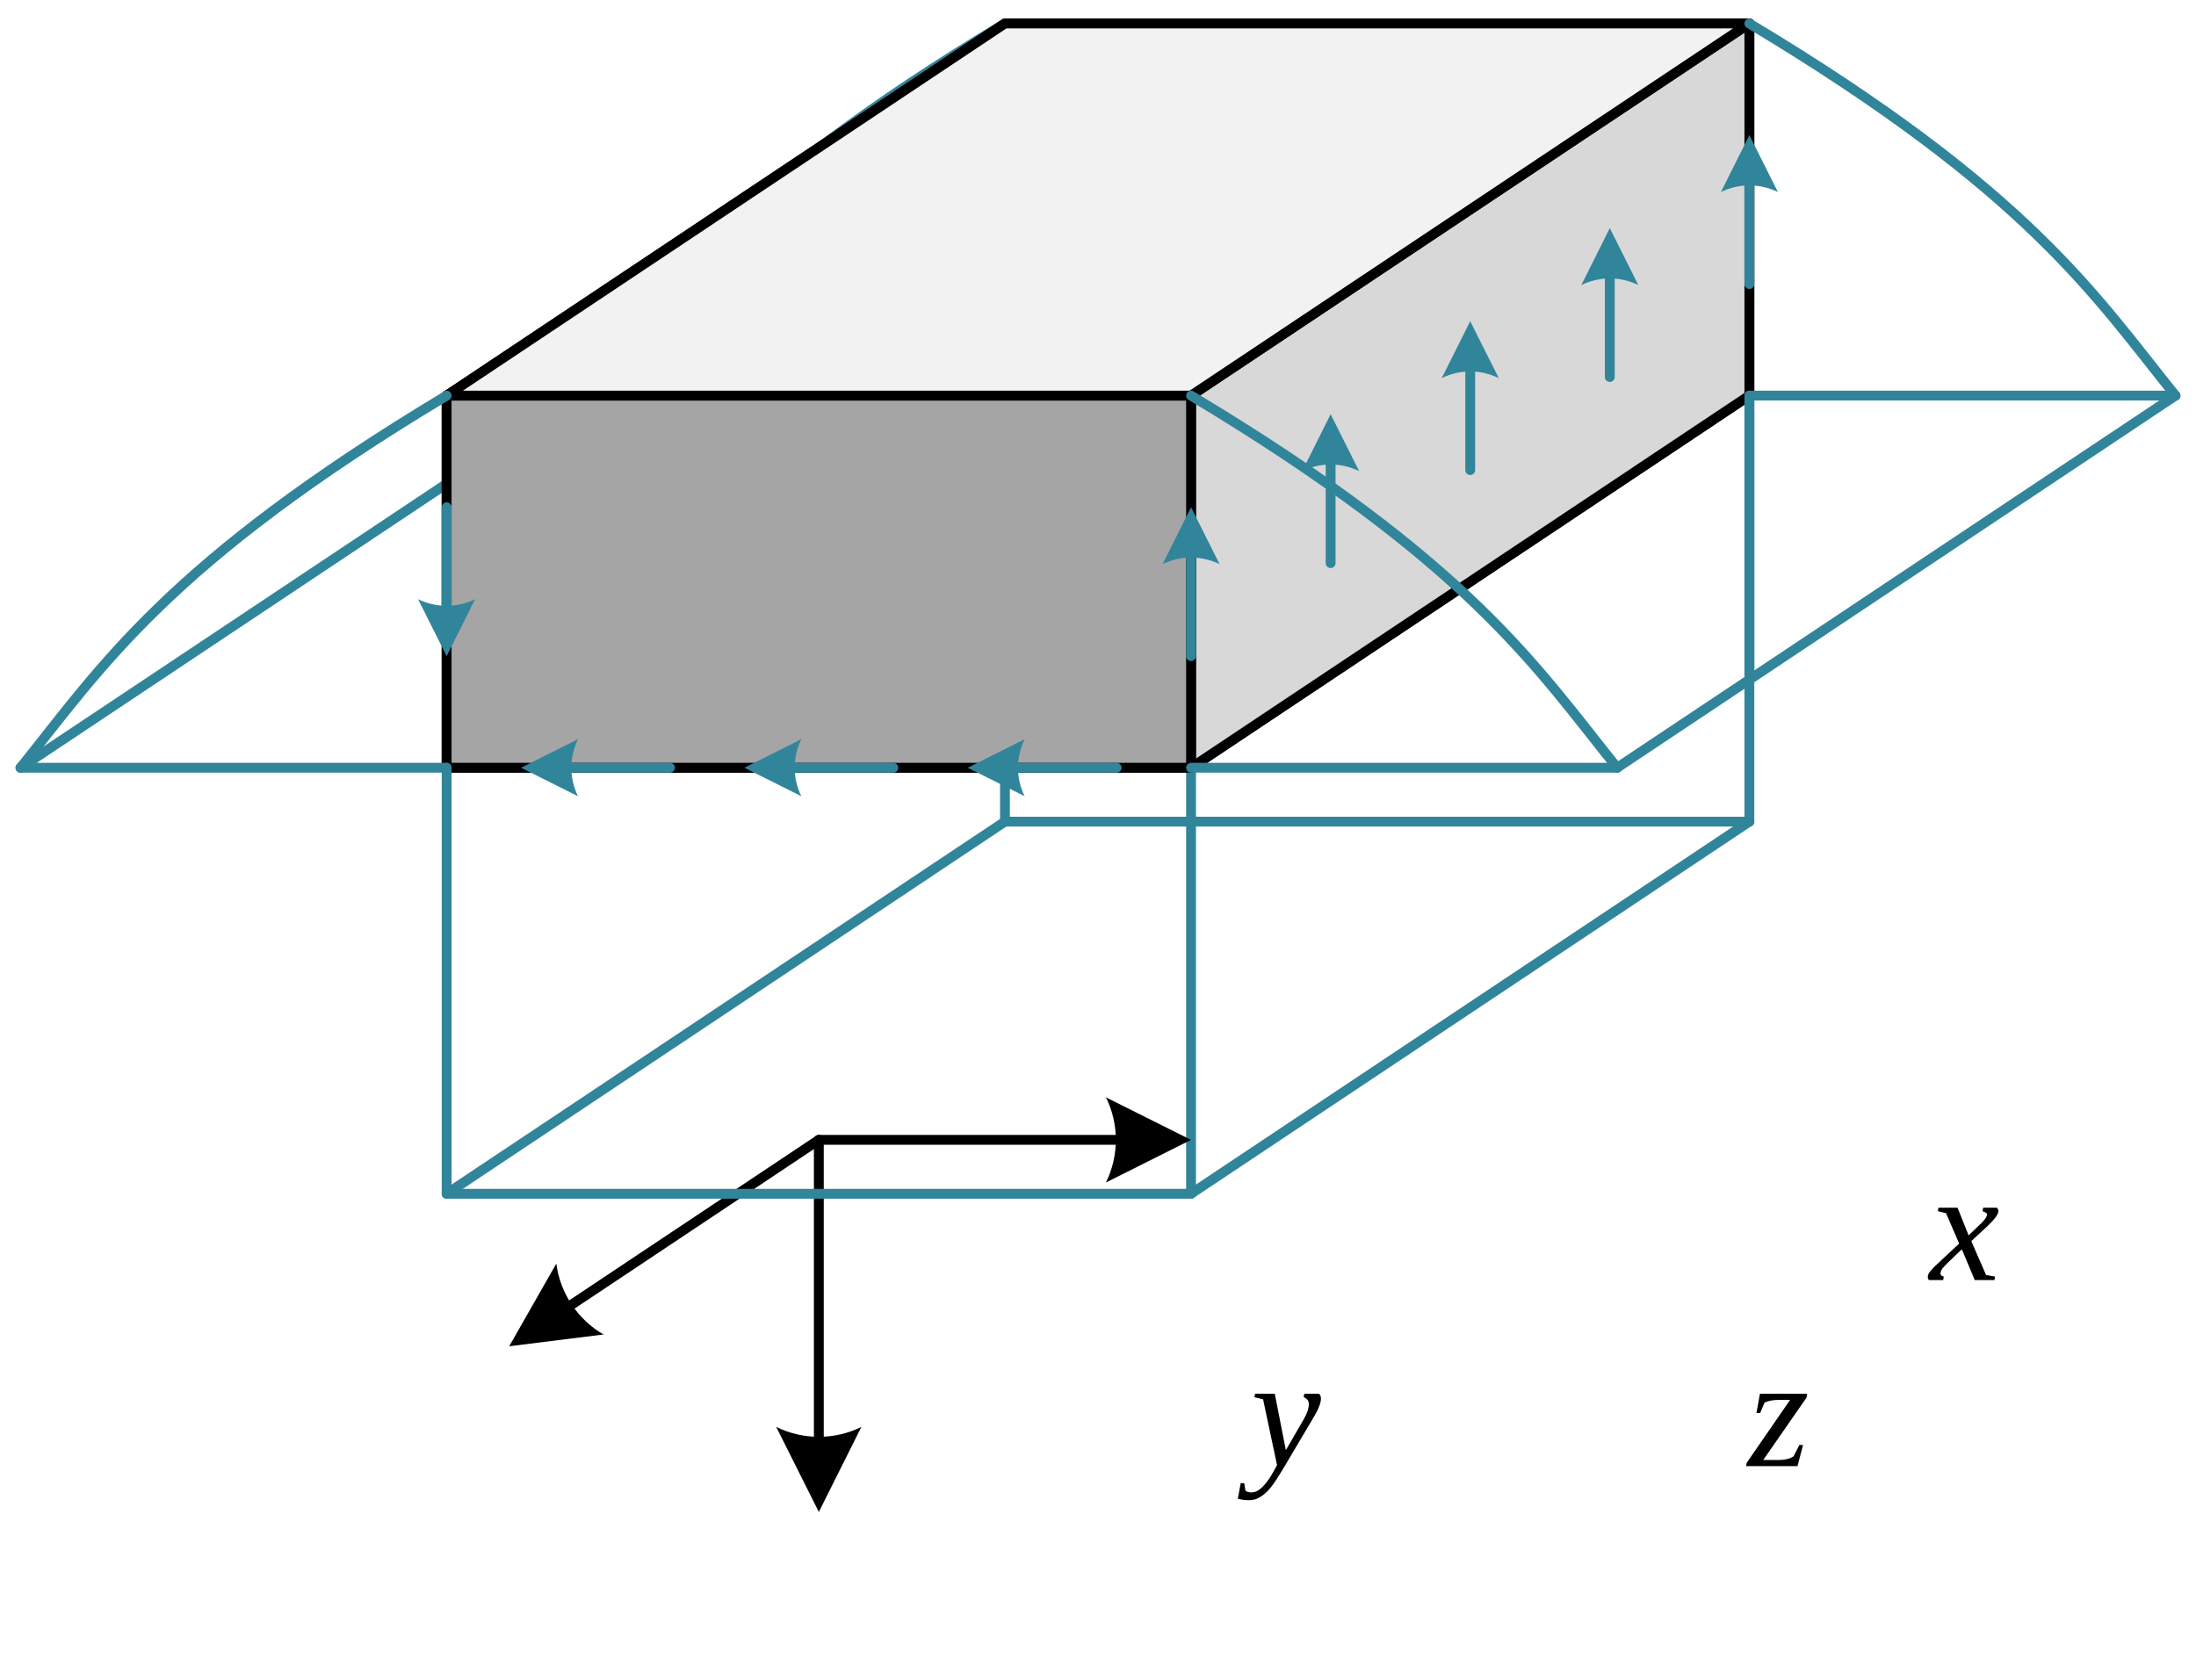
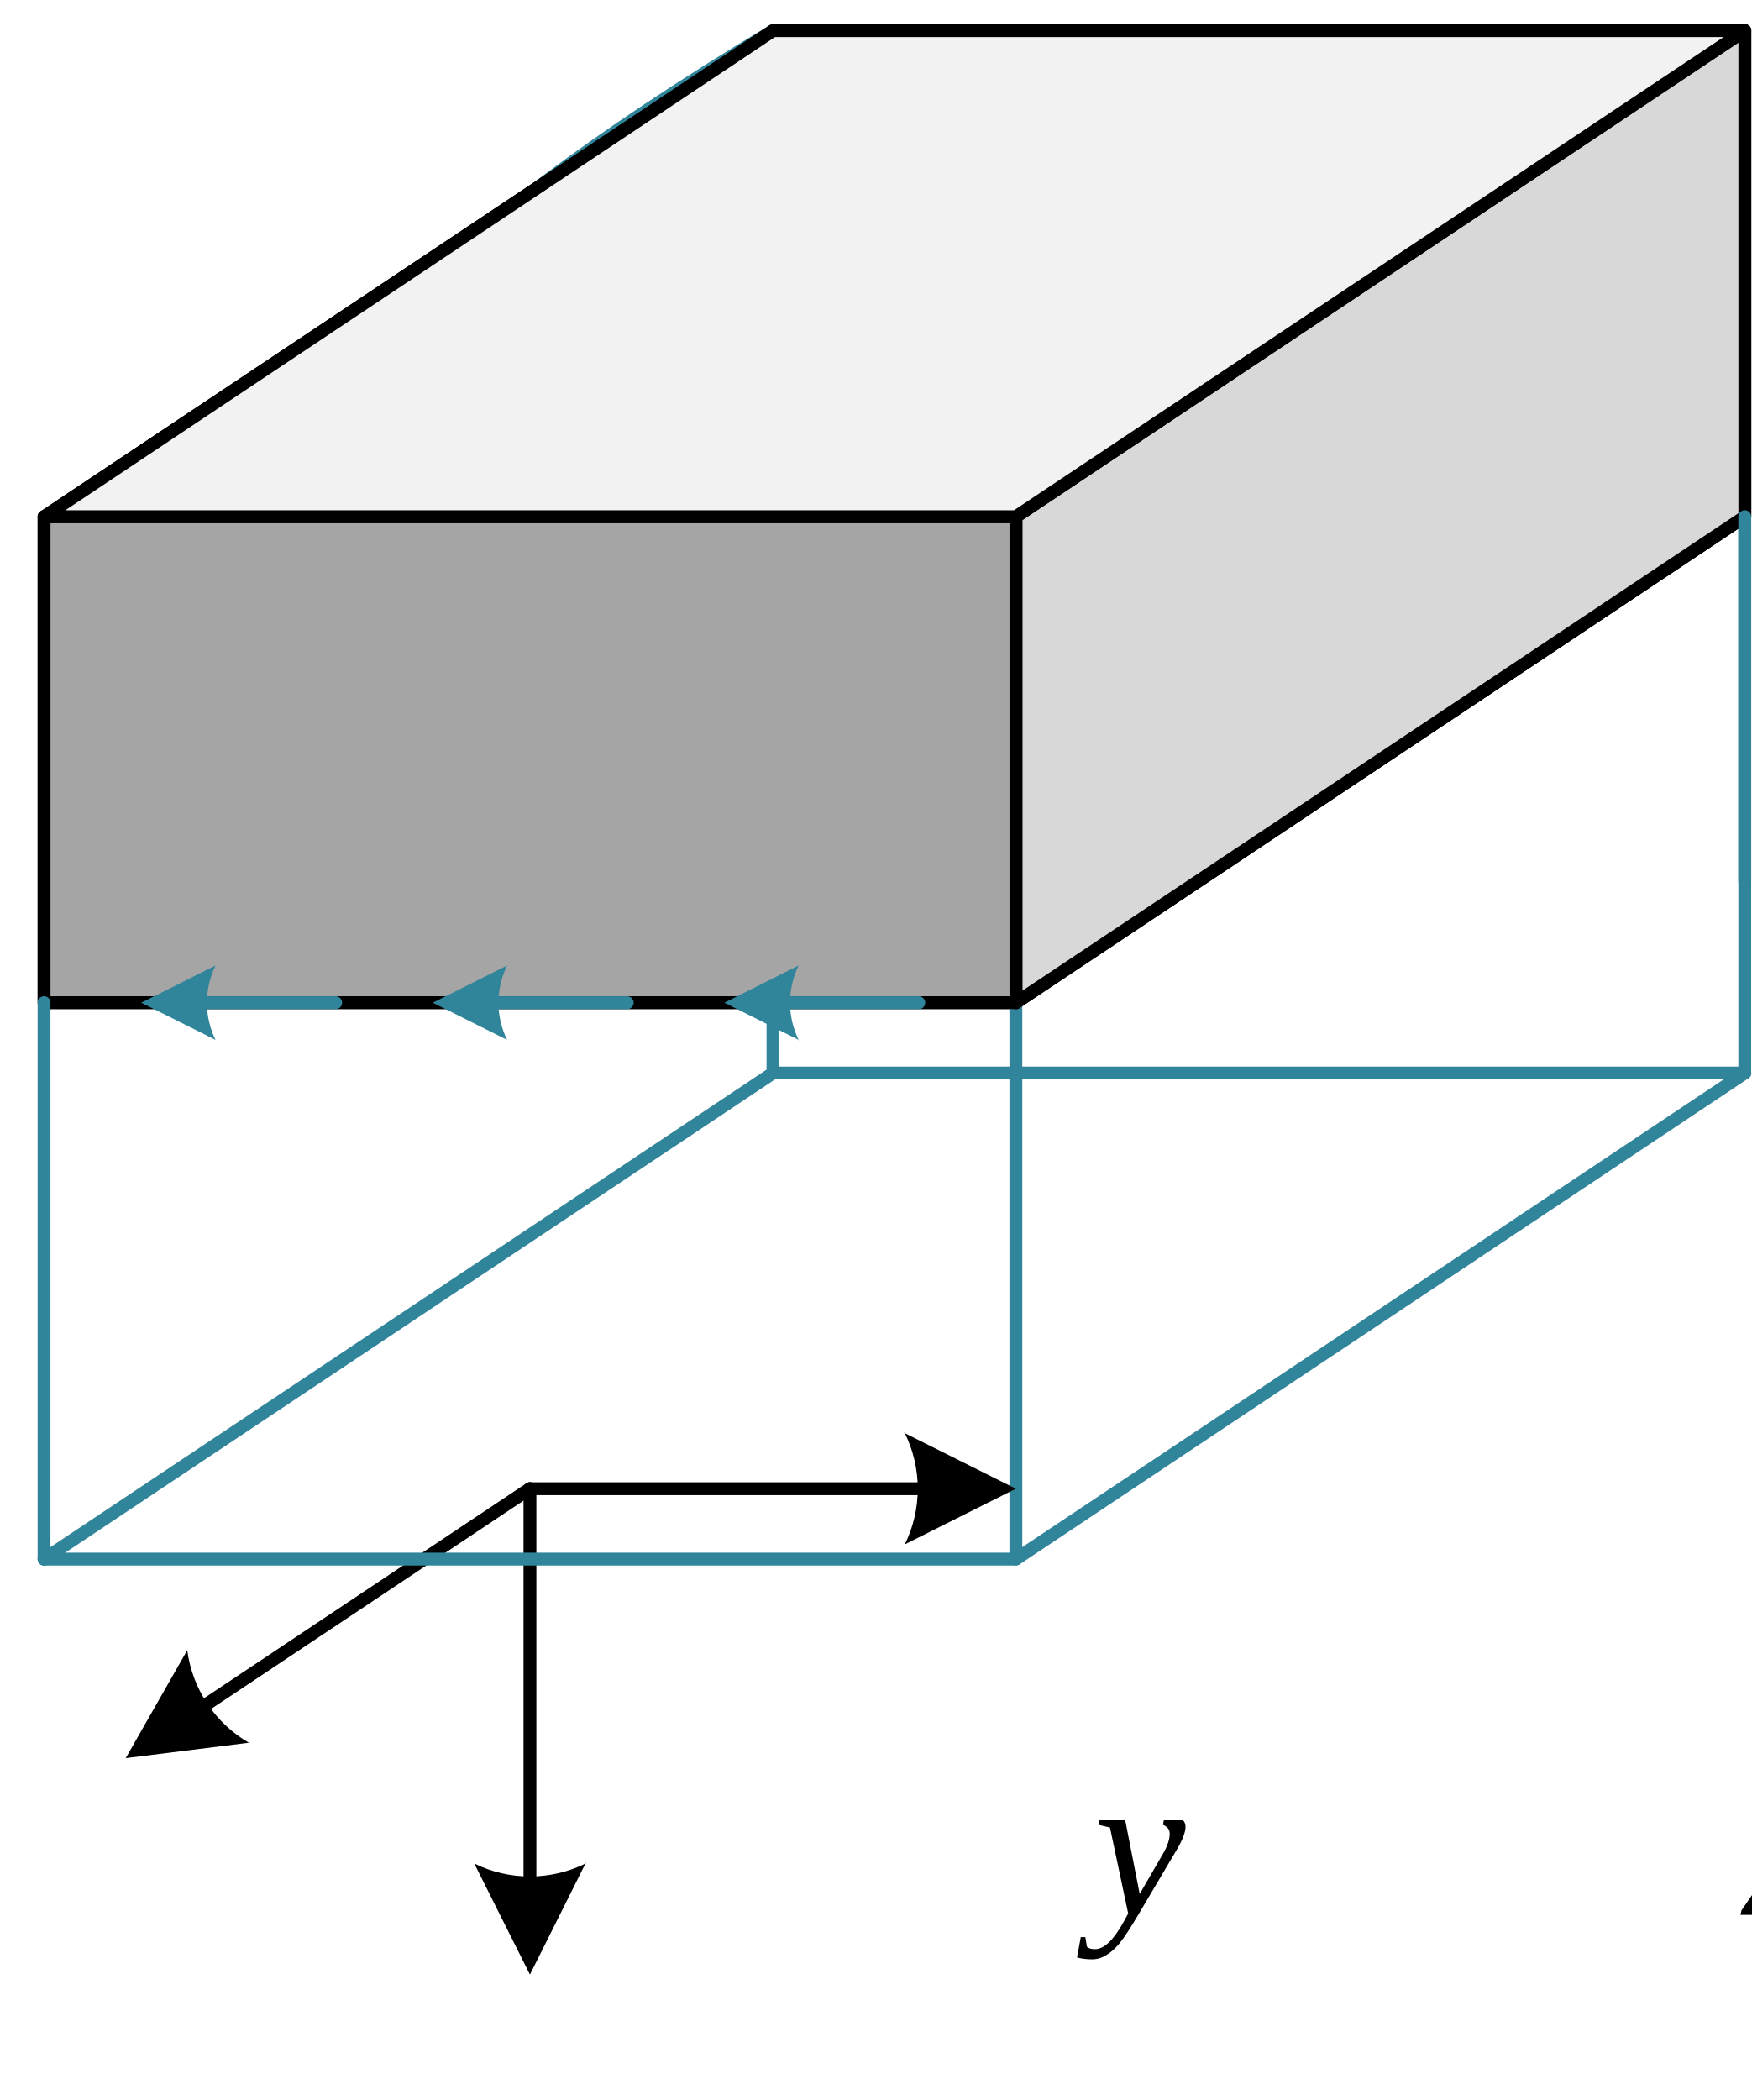
- <svg xmlns="http://www.w3.org/2000/svg" xmlns:ns1="http://schemas.microsoft.com/visio/2003/SVGExtensions/" xmlns:xlink="http://www.w3.org/1999/xlink" width="2.323in" height="1.777in" viewBox="0 0 167.242 127.93" xml:space="preserve" color-interpolation-filters="sRGB" class="st11">
+ <svg xmlns="http://www.w3.org/2000/svg" xmlns:ns1="http://schemas.microsoft.com/visio/2003/SVGExtensions/" xmlns:xlink="http://www.w3.org/1999/xlink" width="1.419in" height="1.701in" viewBox="0 0 102.139 122.486" xml:space="preserve" color-interpolation-filters="sRGB" class="st11">
  <ns1:documentProperties ns1:langID="1043" ns1:metric="true" ns1:viewMarkup="false" />
  <style type="text/css">
	
		.st1 {stroke:#31859b;stroke-linecap:round;stroke-linejoin:round;stroke-width:0.75}
- 		.st2 {marker-start:url(#mrkr5-15);stroke:#31859b;stroke-linecap:round;stroke-linejoin:round;stroke-width:0.75}
+ 		.st2 {marker-start:url(#mrkr5-12);stroke:#31859b;stroke-linecap:round;stroke-linejoin:round;stroke-width:0.75}
		.st3 {fill:#31859b;fill-opacity:1;stroke:#31859b;stroke-opacity:1;stroke-width:0.342}
		.st4 {fill:#a5a5a5;stroke:#000000;stroke-linecap:round;stroke-linejoin:round;stroke-width:0.75}
- 		.st5 {marker-end:url(#mrkr5-28);stroke:#000000;stroke-linecap:round;stroke-linejoin:round;stroke-width:0.75}
+ 		.st5 {marker-end:url(#mrkr5-25);stroke:#000000;stroke-linecap:round;stroke-linejoin:round;stroke-width:0.75}
		.st6 {fill:#000000;fill-opacity:1;stroke:#000000;stroke-opacity:1;stroke-width:0.229}
		.st7 {fill:none;stroke:none;stroke-linecap:round;stroke-linejoin:round;stroke-width:0.75}
		.st8 {fill:#000000;font-family:Times New Roman;font-size:1em;font-style:italic}
		.st9 {fill:#f2f2f2;stroke:#000000;stroke-linecap:round;stroke-linejoin:round;stroke-width:0.75}
		.st10 {fill:#d8d8d8;stroke:#000000;stroke-linecap:round;stroke-linejoin:round;stroke-width:0.75}
		.st11 {fill:none;fill-rule:evenodd;font-size:12px;overflow:visible;stroke-linecap:square;stroke-miterlimit:3}
	
	</style>
  <defs id="Markers">
    <g id="lend5">
      <path d="M 2 1 L 0 0 L 1.981 -0.993 C 1.672 -0.365 1.673 0.373 1.985 1 " style="stroke:none" />
    </g>
-     <marker id="mrkr5-15" class="st3" ns1:arrowType="5" ns1:arrowSize="0" ns1:setback="4.63" refX="4.63" orient="auto" markerUnits="strokeWidth" overflow="visible">
+     <marker id="mrkr5-12" class="st3" ns1:arrowType="5" ns1:arrowSize="0" ns1:setback="4.63" refX="4.63" orient="auto" markerUnits="strokeWidth" overflow="visible">
      <use xlink:href="#lend5" transform="scale(2.92) " />
    </marker>
-     <marker id="mrkr5-28" class="st6" ns1:arrowType="5" ns1:arrowSize="2" ns1:setback="7.63" refX="-7.63" orient="auto" markerUnits="strokeWidth" overflow="visible">
+     <marker id="mrkr5-25" class="st6" ns1:arrowType="5" ns1:arrowSize="2" ns1:setback="7.63" refX="-7.63" orient="auto" markerUnits="strokeWidth" overflow="visible">
      <use xlink:href="#lend5" transform="scale(-4.36,-4.36) " />
    </marker>
  </defs>
  <g ns1:mID="0" ns1:index="1" ns1:groupContext="foregroundPage">
    <ns1:pageProperties ns1:drawingScale="0.0393701" ns1:pageScale="0.0393701" ns1:drawingUnits="24" ns1:shadowOffsetX="8.50394" ns1:shadowOffsetY="-8.50394" />
-     <g id="shape3277-1" ns1:mID="3277" ns1:groupContext="shape" transform="translate(115.045,136.58) rotate(146.31)">
-       <path d="M0 127.93 L51.1 127.93" class="st1" />
+     <g id="shape3341-1" ns1:mID="3341" ns1:groupContext="shape" transform="translate(-35.5078,-90.461) rotate(-41.1367) scale(-1,1)">
+       <path d="M0 122.49 C24.4 118.11 33.48 120.78 43.09 122.49" class="st1" />
    </g>
-     <g id="shape3084-4" ns1:mID="3084" ns1:groupContext="shape" transform="translate(-7.6259,-94.561) rotate(-41.1367) scale(-1,1)">
-       <path d="M0 127.93 C24.4 123.55 33.48 126.23 43.09 127.93" class="st1" />
+     <g id="shape3342-4" ns1:mID="3342" ns1:groupContext="shape" transform="translate(2.55117,-31.5527)">
+       <path d="M42.52 81.53 L42.52 94.14 L0 122.49" class="st1" />
    </g>
-     <g id="shape3080-7" ns1:mID="3080" ns1:groupContext="shape" transform="translate(34.0145,-36.9966)">
-       <path d="M42.52 86.97 L42.52 99.58 L0 127.93" class="st1" />
+     <g id="shape3343-7" ns1:mID="3343" ns1:groupContext="shape" transform="translate(52.1575,-78.1781)">
+       <path d="M3.47 122.49 L3.83 122.49 L14.17 122.49" class="st2" />
    </g>
-     <g id="shape2866-10" ns1:mID="2866" ns1:groupContext="shape" transform="translate(83.6208,-83.6221)">
-       <path d="M3.47 127.93 L3.83 127.93 L14.17 127.93" class="st2" />
+     <g id="shape3344-13" ns1:mID="3344" ns1:groupContext="shape" transform="translate(2.55117,-64.0048)">
+       <rect x="0" y="94.14" width="56.693" height="28.346" class="st4" />
    </g>
-     <g id="shape2868-16" ns1:mID="2868" ns1:groupContext="shape" transform="translate(34.0145,-69.4488)">
-       <rect x="0" y="99.584" width="56.693" height="28.346" class="st4" />
+     <g id="shape3345-15" ns1:mID="3345" ns1:groupContext="shape" transform="translate(181.73,58.4816) rotate(90)">
+       <path d="M0 122.49 L32.45 122.49" class="st1" />
    </g>
-     <g id="shape2870-18" ns1:mID="2870" ns1:groupContext="shape" transform="translate(218.638,58.4816) rotate(90)">
-       <path d="M0 127.93 L32.45 127.93" class="st1" />
-     </g>
-     <g id="group2873-21" transform="translate(62.361,-12.7559)" ns1:mID="2873" ns1:groupContext="group">
-       <g id="shape2874-22" ns1:mID="2874" ns1:groupContext="shape" transform="translate(127.93,99.5839) rotate(90)">
-         <path d="M0 127.93 L22.62 127.93" class="st5" />
+     <g id="group3346-18" transform="translate(30.8976,-7.31194)" ns1:mID="3346" ns1:groupContext="group">
+       <g id="shape3347-19" ns1:mID="3347" ns1:groupContext="shape" transform="translate(122.486,94.1399) rotate(90)">
+         <path d="M0 122.49 L22.62 122.49" class="st5" />
      </g>
-       <g id="shape2875-29" ns1:mID="2875" ns1:groupContext="shape">
+       <g id="shape3348-26" ns1:mID="3348" ns1:groupContext="shape">
        <ns1:textBlock ns1:margins="rect(4,4,4,4)" ns1:tabSpace="42.5197" />
-         <ns1:textRect cx="7.087" cy="120.844" width="14.18" height="14.173" />
-         <rect x="0" y="113.757" width="14.173" height="14.173" class="st7" />
-         <text x="4.75" y="124.44" class="st8" ns1:langID="1043">
+         <ns1:textRect cx="7.087" cy="115.4" width="14.18" height="14.173" />
+         <rect x="0" y="108.313" width="14.173" height="14.173" class="st7" />
+         <text x="4.75" y="119" class="st8" ns1:langID="1043">
          <ns1:paragraph ns1:horizAlign="1" />
          <ns1:tabList />z</text>
      </g>
    </g>
-     <g id="group2876-32" transform="translate(62.361,-26.9291)" ns1:mID="2876" ns1:groupContext="group">
-       <g id="shape2877-33" ns1:mID="2877" ns1:groupContext="shape" transform="translate(-1.46777E-12,-14.1732)">
-         <path d="M0 127.93 L22.62 127.93" class="st5" />
+     <g id="group3349-29" transform="translate(30.8976,-21.4852)" ns1:mID="3349" ns1:groupContext="group">
+       <g id="shape3350-30" ns1:mID="3350" ns1:groupContext="shape" transform="translate(-1.40625E-12,-14.1732)">
+         <path d="M0 122.49 L22.62 122.49" class="st5" />
      </g>
-       <g id="shape2878-38" ns1:mID="2878" ns1:groupContext="shape" transform="translate(14.1732,2.84217E-14)">
+       <g id="shape3351-35" ns1:mID="3351" ns1:groupContext="shape" transform="translate(14.1732,1.42109E-14)">
        <ns1:textBlock ns1:margins="rect(4,4,4,4)" ns1:tabSpace="42.5197" />
-         <ns1:textRect cx="7.087" cy="120.844" width="14.18" height="14.173" />
-         <rect x="0" y="113.757" width="14.173" height="14.173" class="st7" />
-         <text x="4.42" y="124.44" class="st8" ns1:langID="1043">
+         <ns1:textRect cx="7.087" cy="115.4" width="14.18" height="14.173" />
+         <rect x="0" y="108.313" width="14.173" height="14.173" class="st7" />
+         <text x="4.42" y="119" class="st8" ns1:langID="1043">
          <ns1:paragraph ns1:horizAlign="1" />
          <ns1:tabList />x</text>
      </g>
    </g>
-     <g id="shape2879-41" ns1:mID="2879" ns1:groupContext="shape" transform="translate(34.0145,-97.7953)">
-       <path d="M0 127.93 L42.52 99.58 L99.21 99.58 L56.69 127.93 L0 127.93 Z" class="st9" />
+     <g id="shape3352-38" ns1:mID="3352" ns1:groupContext="shape" transform="translate(2.55117,-92.3513)">
+       <path d="M0 122.49 L42.52 94.14 L99.21 94.14 L56.69 122.49 L0 122.49 Z" class="st9" />
    </g>
-     <g id="shape2880-43" ns1:mID="2880" ns1:groupContext="shape" transform="translate(133.324,193.273) rotate(146.31)">
-       <path d="M0 127.93 L22.62 127.93" class="st5" />
+     <g id="shape3353-40" ns1:mID="3353" ns1:groupContext="shape" transform="translate(98.8408,188.743) rotate(146.31)">
+       <path d="M0 122.49 L22.62 122.49" class="st5" />
    </g>
-     <g id="shape2881-48" ns1:mID="2881" ns1:groupContext="shape" transform="translate(36.8491,-12.7559)">
+     <g id="shape3354-45" ns1:mID="3354" ns1:groupContext="shape" transform="translate(5.38581,-7.31193)">
      <ns1:textBlock ns1:margins="rect(4,4,4,4)" ns1:tabSpace="42.5197" />
-       <ns1:textRect cx="7.087" cy="120.844" width="14.18" height="14.173" />
-       <rect x="0" y="113.757" width="14.173" height="14.173" class="st7" />
-       <text x="4.42" y="124.44" class="st8" ns1:langID="1043">
+       <ns1:textRect cx="7.087" cy="115.4" width="14.18" height="14.173" />
+       <rect x="0" y="108.313" width="14.173" height="14.173" class="st7" />
+       <text x="4.42" y="119" class="st8" ns1:langID="1043">
        <ns1:paragraph ns1:horizAlign="1" />
        <ns1:tabList />y</text>
    </g>
-     <g id="shape2882-51" ns1:mID="2882" ns1:groupContext="shape" transform="translate(34.0145,-36.9966)">
-       <path d="M0 127.93 L56.69 127.93 L99.21 99.58" class="st1" />
+     <g id="shape3355-48" ns1:mID="3355" ns1:groupContext="shape" transform="translate(2.55117,-31.5527)">
+       <path d="M0 122.49 L56.69 122.49 L99.21 94.14" class="st1" />
    </g>
-     <g id="shape2883-54" ns1:mID="2883" ns1:groupContext="shape" transform="translate(90.7074,-69.4488)">
-       <path d="M0 99.58 L42.52 71.24 L42.52 99.58 L0 127.93 L0 99.58 Z" class="st10" />
+     <g id="shape3356-51" ns1:mID="3356" ns1:groupContext="shape" transform="translate(59.2441,-64.0048)">
+       <path d="M0 94.14 L42.52 65.79 L42.52 94.14 L0 122.49 L0 94.14 Z" class="st10" />
    </g>
-     <g id="shape2884-56" ns1:mID="2884" ns1:groupContext="shape" transform="translate(261.158,30.1351) rotate(90)">
-       <path d="M0 127.93 L21.26 127.93" class="st1" />
+     <g id="shape3357-53" ns1:mID="3357" ns1:groupContext="shape" transform="translate(224.25,30.1351) rotate(90)">
+       <path d="M0 122.49 L21.26 122.49" class="st1" />
    </g>
-     <g id="shape2885-59" ns1:mID="2885" ns1:groupContext="shape" transform="translate(83.6208,-83.622)">
-       <path d="M3.47 127.93 L3.83 127.93 L14.17 127.93" class="st2" />
+     <g id="shape3358-56" ns1:mID="3358" ns1:groupContext="shape" transform="translate(52.1575,-78.1781)">
+       <path d="M3.47 122.49 L3.83 122.49 L14.17 122.49" class="st2" />
    </g>
-     <g id="shape2887-64" ns1:mID="2887" ns1:groupContext="shape" transform="translate(155.64,105.409) rotate(-53.1301) scale(1,-1)">
-       <path d="M0 125.46 C10.71 128.18 23.64 129.37 35.43 125.46" class="st1" />
+     <g id="shape3359-61" ns1:mID="3359" ns1:groupContext="shape" transform="translate(119.821,102.143) rotate(-53.1301) scale(1,-1)">
+       <path d="M0 120.01 C10.71 122.73 23.64 123.92 35.43 120.01" class="st1" />
    </g>
-     <g id="shape2888-67" ns1:mID="2888" ns1:groupContext="shape" transform="translate(90.7074,-69.4488)">
-       <path d="M0 99.58 L42.52 71.24 L42.52 99.58 L0 127.93 L0 99.58 Z" class="st10" />
+     <g id="shape3360-64" ns1:mID="3360" ns1:groupContext="shape" transform="translate(59.244,-64.0048)">
+       <path d="M0 94.14 L42.52 65.79 L42.52 94.14 L0 122.49 L0 94.14 Z" class="st10" />
    </g>
-     <g id="shape2890-69" ns1:mID="2890" ns1:groupContext="shape" transform="translate(34.0145,-69.4488)">
-       <rect x="0" y="99.584" width="56.693" height="28.346" class="st4" />
+     <g id="shape3361-66" ns1:mID="3361" ns1:groupContext="shape" transform="translate(2.55117,-64.0048)">
+       <rect x="0" y="94.14" width="56.693" height="28.346" class="st4" />
    </g>
-     <g id="shape2892-71" ns1:mID="2892" ns1:groupContext="shape" transform="translate(90.7074,-69.4488)">
-       <path d="M0 127.93 L32.45 127.93" class="st1" />
+     <g id="shape3363-68" ns1:mID="3363" ns1:groupContext="shape" transform="translate(2.55117,-92.3513)">
+       <path d="M0 122.49 L42.52 94.14 L99.21 94.14 L56.69 122.49 L0 122.49 Z" class="st9" />
    </g>
-     <g id="shape2897-74" ns1:mID="2897" ns1:groupContext="shape" transform="translate(34.0145,-97.7953)">
-       <path d="M0 127.93 L42.52 99.58 L99.21 99.58 L56.69 127.93 L0 127.93 Z" class="st9" />
+     <g id="shape3369-70" ns1:mID="3369" ns1:groupContext="shape" transform="translate(42.2362,-64.0048)">
+       <path d="M3.47 122.49 L3.83 122.49 L11.34 122.49" class="st2" />
    </g>
-     <g id="shape2901-76" ns1:mID="2901" ns1:groupContext="shape" transform="translate(52.1966,-47.9629) rotate(-33.6901)">
-       <path d="M0 127.93 L51.1 127.93" class="st1" />
+     <g id="shape3370-75" ns1:mID="3370" ns1:groupContext="shape" transform="translate(8.22046,-64.0048)">
+       <path d="M3.47 122.49 L3.83 122.49 L11.34 122.49" class="st2" />
    </g>
-     <g id="shape2939-79" ns1:mID="2939" ns1:groupContext="shape" transform="translate(261.158,10.2926) rotate(90)">
-       <path d="M3.47 127.93 L3.83 127.93 L11.34 127.93" class="st2" />
+     <g id="shape3373-80" ns1:mID="3373" ns1:groupContext="shape" transform="translate(125.038,58.4816) rotate(90)">
+       <path d="M0 122.49 L32.45 122.49" class="st1" />
    </g>
-     <g id="shape2945-84" ns1:mID="2945" ns1:groupContext="shape" transform="translate(250.528,17.3792) rotate(90)">
-       <path d="M3.47 127.93 L3.83 127.93 L11.34 127.93" class="st2" />
+     <g id="shape3374-83" ns1:mID="3374" ns1:groupContext="shape" transform="translate(224.25,30.1351) rotate(90)">
+       <path d="M0 122.49 L32.45 122.49" class="st1" />
    </g>
-     <g id="shape2951-89" ns1:mID="2951" ns1:groupContext="shape" transform="translate(239.898,24.4659) rotate(90)">
-       <path d="M3.47 127.93 L3.83 127.93 L11.34 127.93" class="st2" />
+     <g id="shape3375-86" ns1:mID="3375" ns1:groupContext="shape" transform="translate(101.764,185.074) rotate(180)">
+       <path d="M0 122.49 L56.69 122.49" class="st1" />
    </g>
-     <g id="shape2957-94" ns1:mID="2957" ns1:groupContext="shape" transform="translate(218.638,38.6391) rotate(90)">
-       <path d="M3.47 127.93 L3.83 127.93 L11.34 127.93" class="st2" />
-     </g>
-     <g id="group2959-99" transform="translate(101.337,159.483) rotate(180)" ns1:mID="2959" ns1:groupContext="group">
-       <g id="shape2963-100" ns1:mID="2963" ns1:groupContext="shape" transform="translate(-127.93,127.93) rotate(-90)">
-         <path d="M3.47 127.93 L3.83 127.93 L11.34 127.93" class="st2" />
-       </g>
-     </g>
-     <g id="shape2872-105" ns1:mID="2872" ns1:groupContext="shape" transform="translate(73.6995,-69.4488)">
-       <path d="M3.47 127.93 L3.83 127.93 L11.34 127.93" class="st2" />
-     </g>
-     <g id="shape2871-110" ns1:mID="2871" ns1:groupContext="shape" transform="translate(39.6838,-69.4488)">
-       <path d="M3.47 127.93 L3.83 127.93 L11.34 127.93" class="st2" />
-     </g>
-     <g id="shape2965-115" ns1:mID="2965" ns1:groupContext="shape" transform="translate(-93.9159,49.9776) rotate(-90)">
-       <path d="M3.47 127.93 L3.83 127.93 L11.34 127.93" class="st2" />
-     </g>
-     <g id="shape3075-120" ns1:mID="3075" ns1:groupContext="shape" transform="translate(133.227,-97.7953)">
-       <path d="M0 127.93 L32.45 127.93" class="st1" />
-     </g>
-     <g id="shape3076-123" ns1:mID="3076" ns1:groupContext="shape" transform="translate(161.945,58.4816) rotate(90)">
-       <path d="M0 127.93 L32.45 127.93" class="st1" />
-     </g>
-     <g id="shape3077-126" ns1:mID="3077" ns1:groupContext="shape" transform="translate(261.158,30.1351) rotate(90)">
-       <path d="M0 127.93 L32.45 127.93" class="st1" />
-     </g>
-     <g id="shape3079-129" ns1:mID="3079" ns1:groupContext="shape" transform="translate(133.227,190.518) rotate(180)">
-       <path d="M0 127.93 L56.69 127.93" class="st1" />
-     </g>
-     <g id="shape3081-132" ns1:mID="3081" ns1:groupContext="shape" transform="translate(174.868,-66.2146) rotate(41.1367)">
-       <path d="M0 127.93 C24.4 123.55 33.48 126.23 43.09 127.93" class="st1" />
-     </g>
-     <g id="shape3082-135" ns1:mID="3082" ns1:groupContext="shape" transform="translate(217.387,-94.5611) rotate(41.1367)">
-       <path d="M0 127.93 C24.4 123.55 33.48 126.23 43.09 127.93" class="st1" />
-     </g>
-     <g id="shape3083-138" ns1:mID="3083" ns1:groupContext="shape" transform="translate(-50.1456,-66.2146) rotate(-41.1367) scale(-1,1)">
-       <path d="M0 127.93 C24.4 123.55 33.48 126.23 43.09 127.93" class="st1" />
-     </g>
-     <g id="shape3085-141" ns1:mID="3085" ns1:groupContext="shape" transform="translate(1.56231,-69.4488)">
-       <path d="M0 127.93 L32.45 127.93" class="st1" />
-     </g>
-     <g id="shape3101-144" ns1:mID="3101" ns1:groupContext="shape" transform="translate(56.6917,-69.4488)">
-       <path d="M3.47 127.93 L3.83 127.93 L11.34 127.93" class="st2" />
+     <g id="shape3380-89" ns1:mID="3380" ns1:groupContext="shape" transform="translate(25.2283,-64.0048)">
+       <path d="M3.47 122.49 L3.83 122.49 L11.34 122.49" class="st2" />
    </g>
  </g>
</svg>
